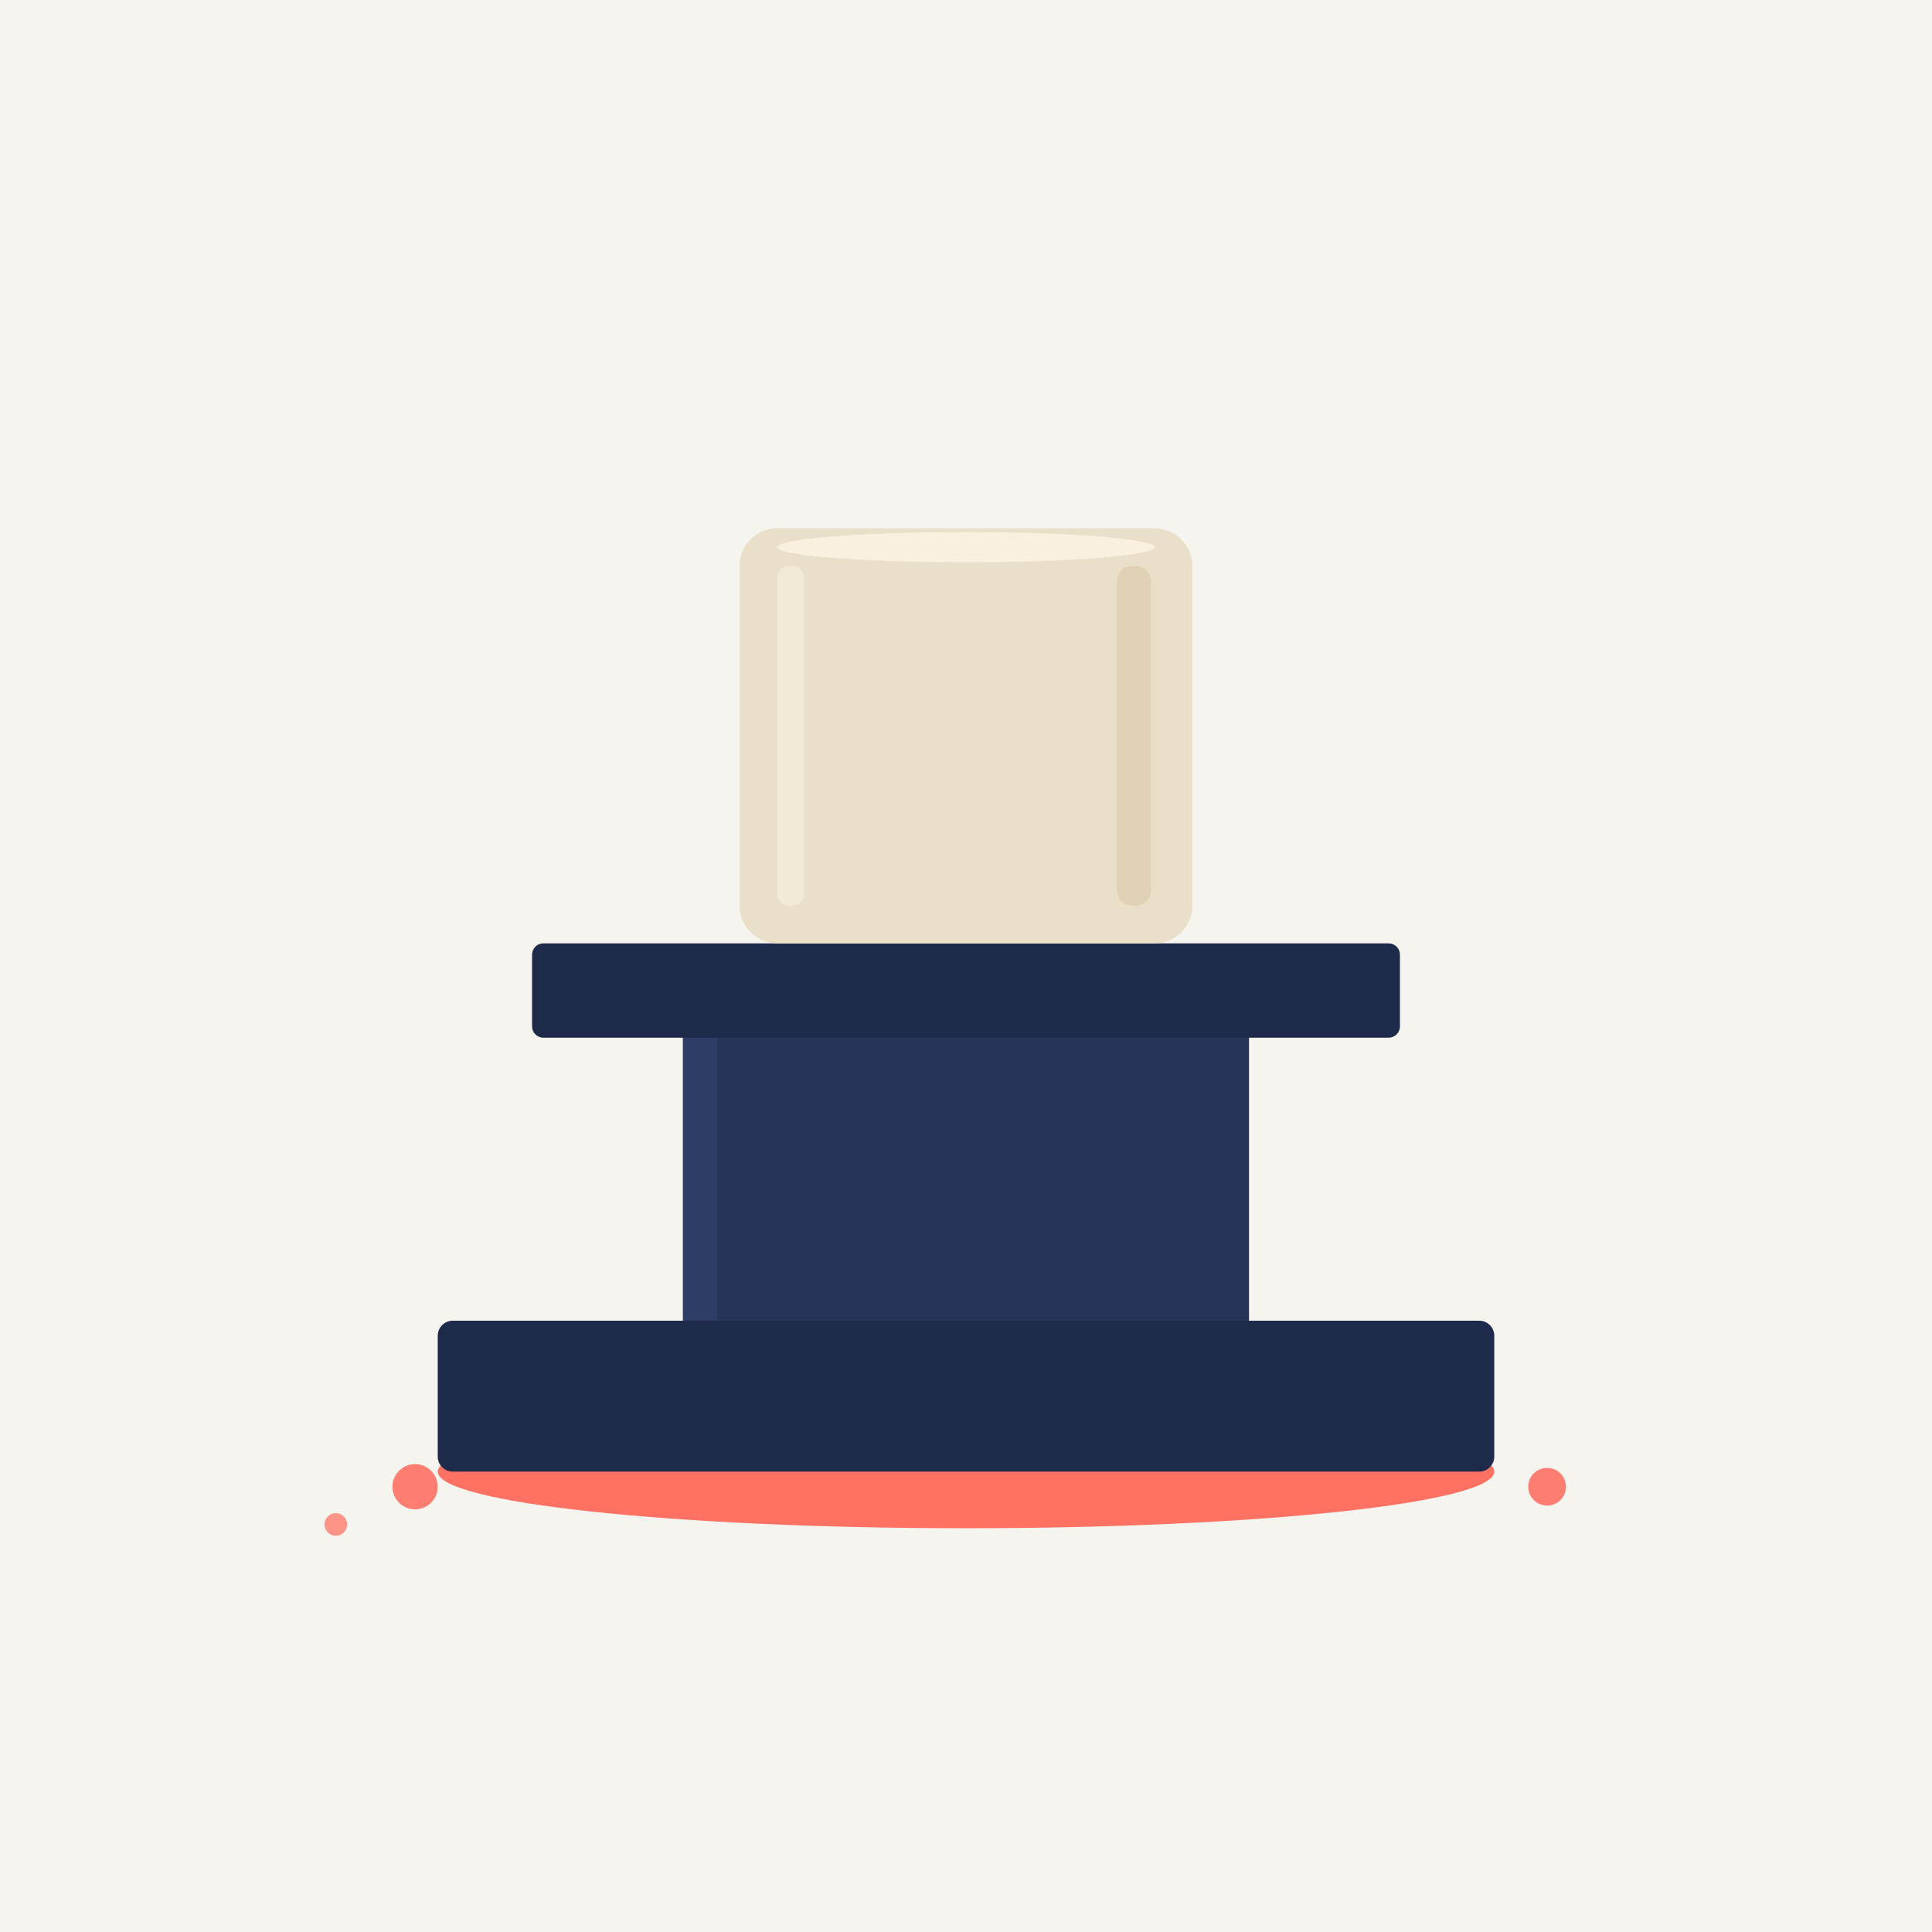
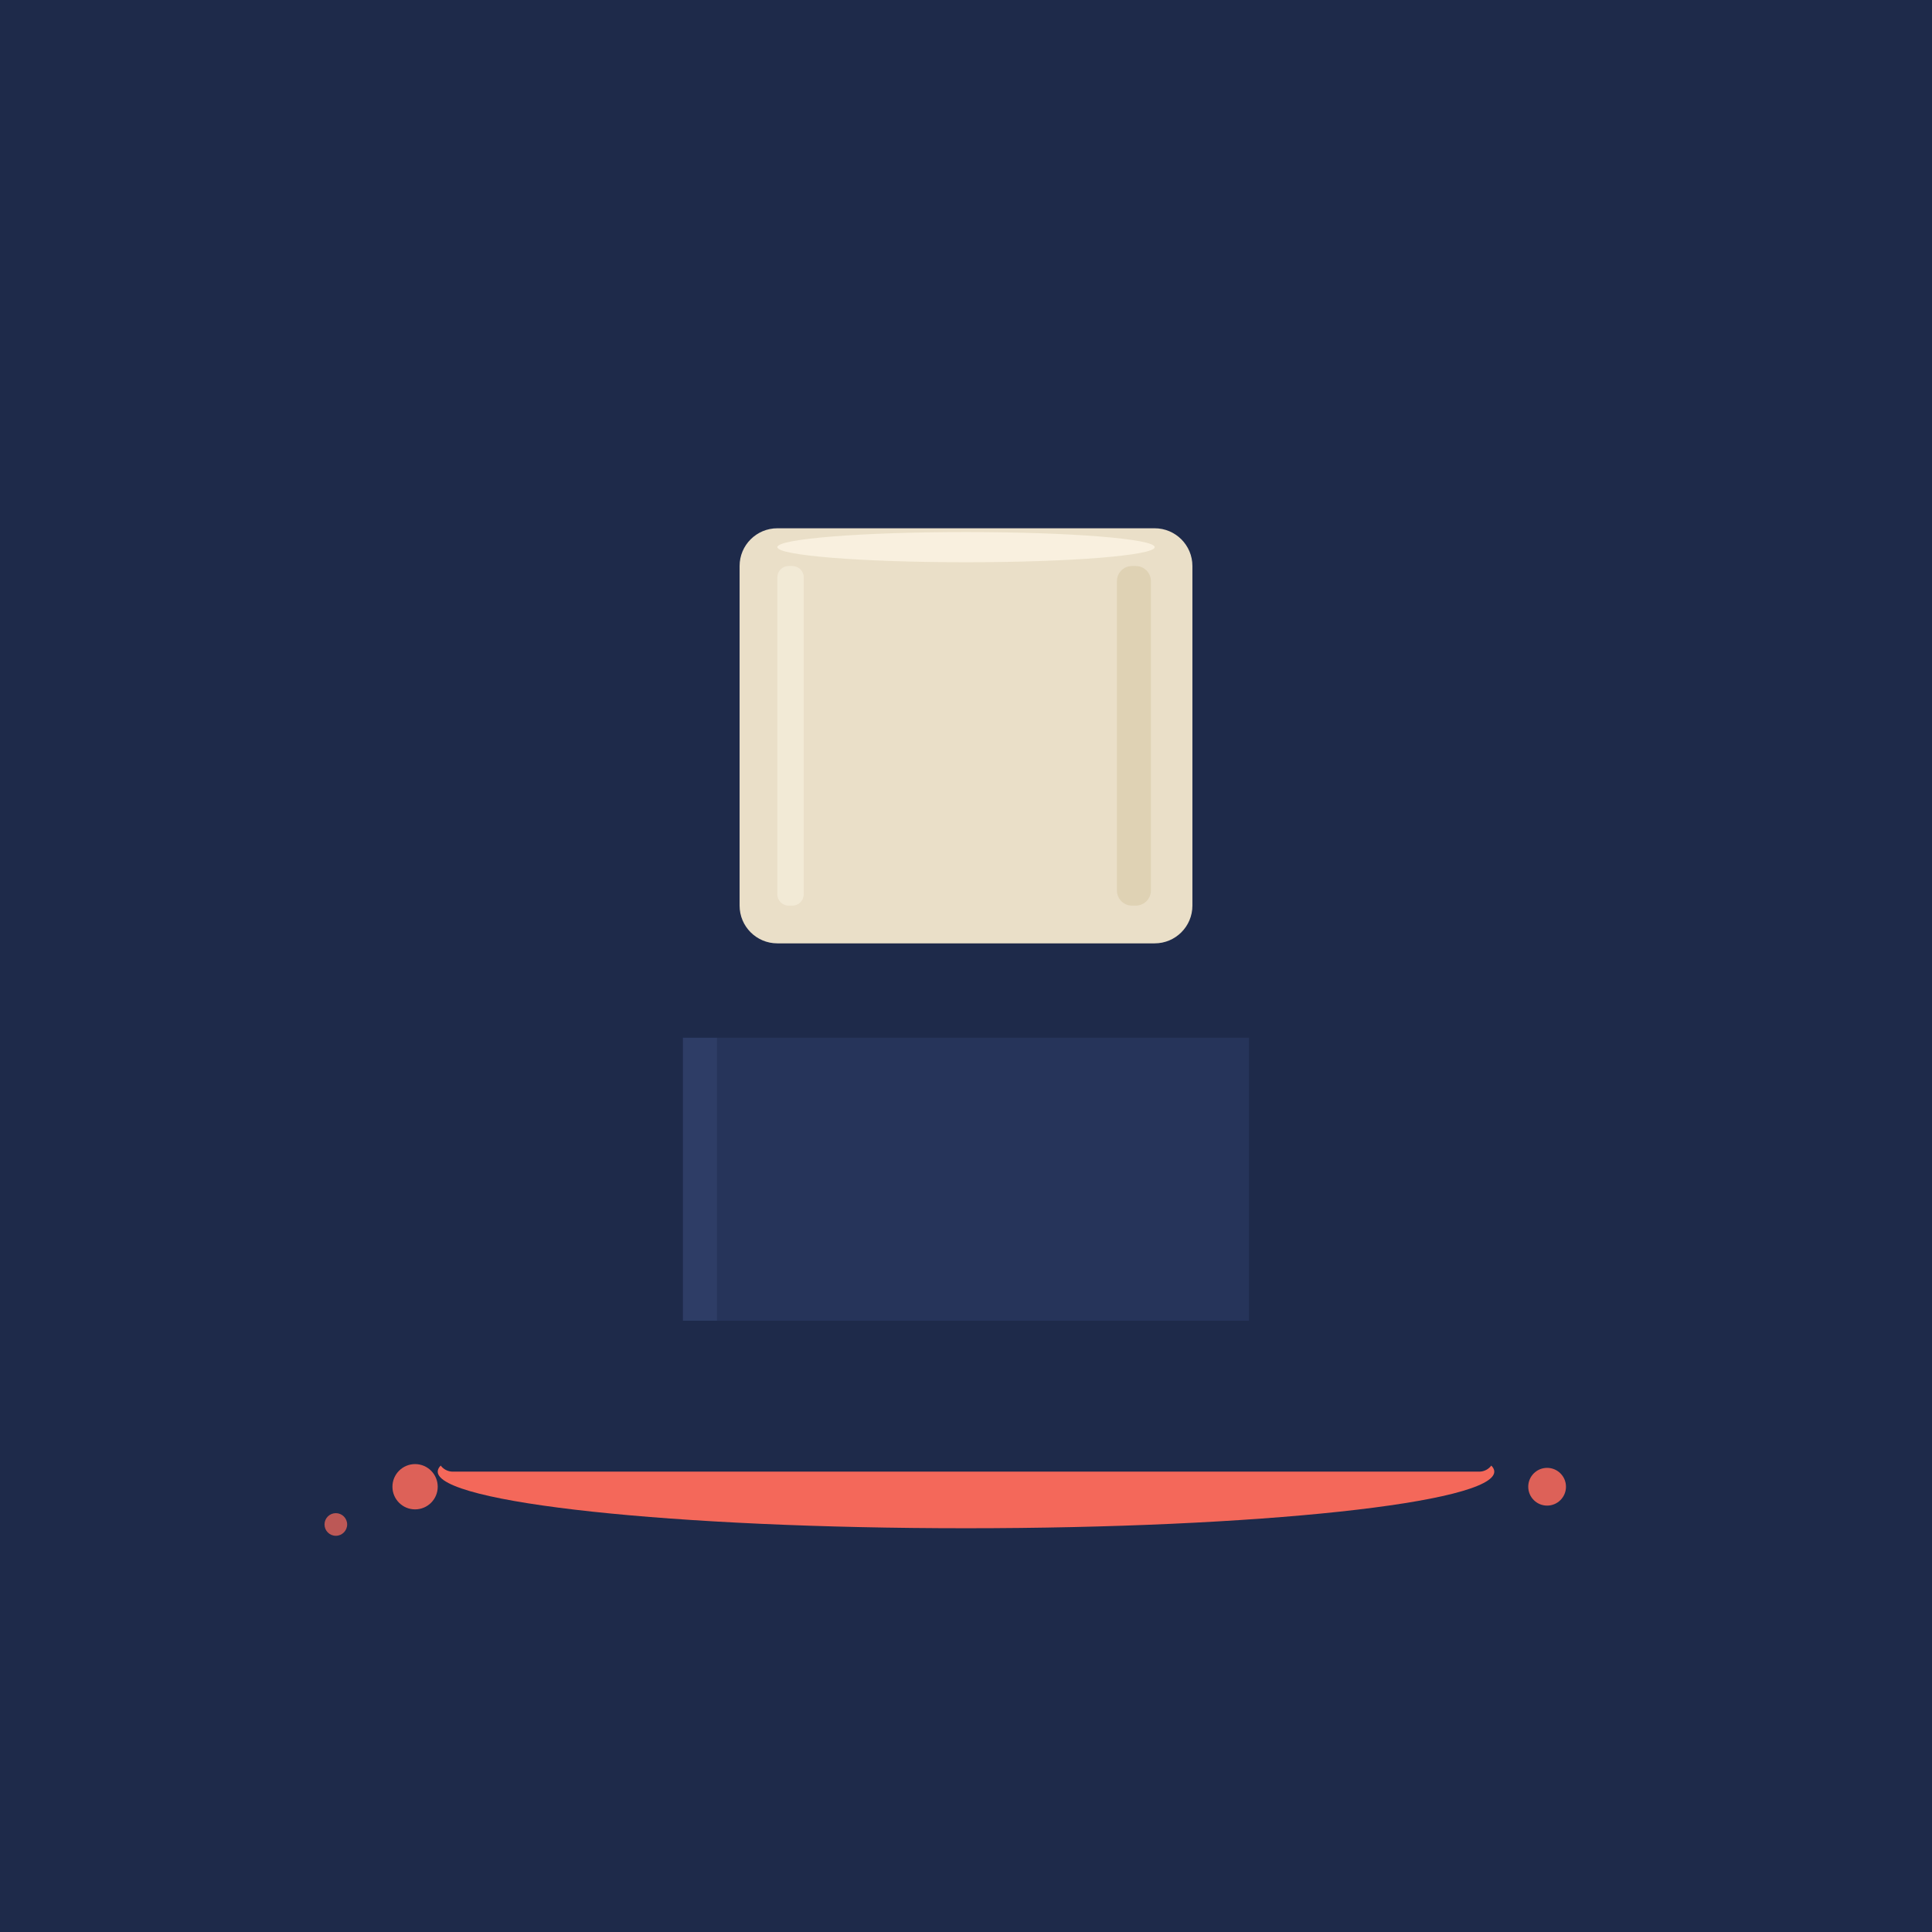
<svg xmlns="http://www.w3.org/2000/svg" viewBox="0 0 1024 1024">
-   <rect width="1024" height="1024" fill="#F5F4EF" />
+   <rect width="1024" height="1024" fill="#1E2A4A" />
  <ellipse cx="512" cy="780" rx="280" ry="30" fill="#FF6B5B" opacity="0.95" />
  <circle cx="220" cy="788" r="12" fill="#FF6B5B" opacity="0.85" />
  <circle cx="820" cy="788" r="10" fill="#FF6B5B" opacity="0.85" />
  <circle cx="178" cy="808" r="6" fill="#FF6B5B" opacity="0.7" />
  <rect x="232" y="700" width="560" height="80" rx="8" fill="#1E2A4A" />
  <rect x="362" y="540" width="300" height="160" fill="#26345A" />
  <rect x="362" y="540" width="18" height="160" fill="#2E3D66" />
  <rect x="282" y="500" width="460" height="50" rx="6" fill="#1E2A4A" />
  <rect x="392" y="280" width="240" height="220" rx="20" fill="#EADFC8" />
  <rect x="412" y="300" width="14" height="180" rx="6" fill="#F4ECDA" opacity="0.8" />
  <rect x="592" y="300" width="18" height="180" rx="8" fill="#D4C5A0" opacity="0.5" />
  <ellipse cx="512" cy="290" rx="100" ry="8" fill="#FFF8E8" opacity="0.7" />
</svg>
